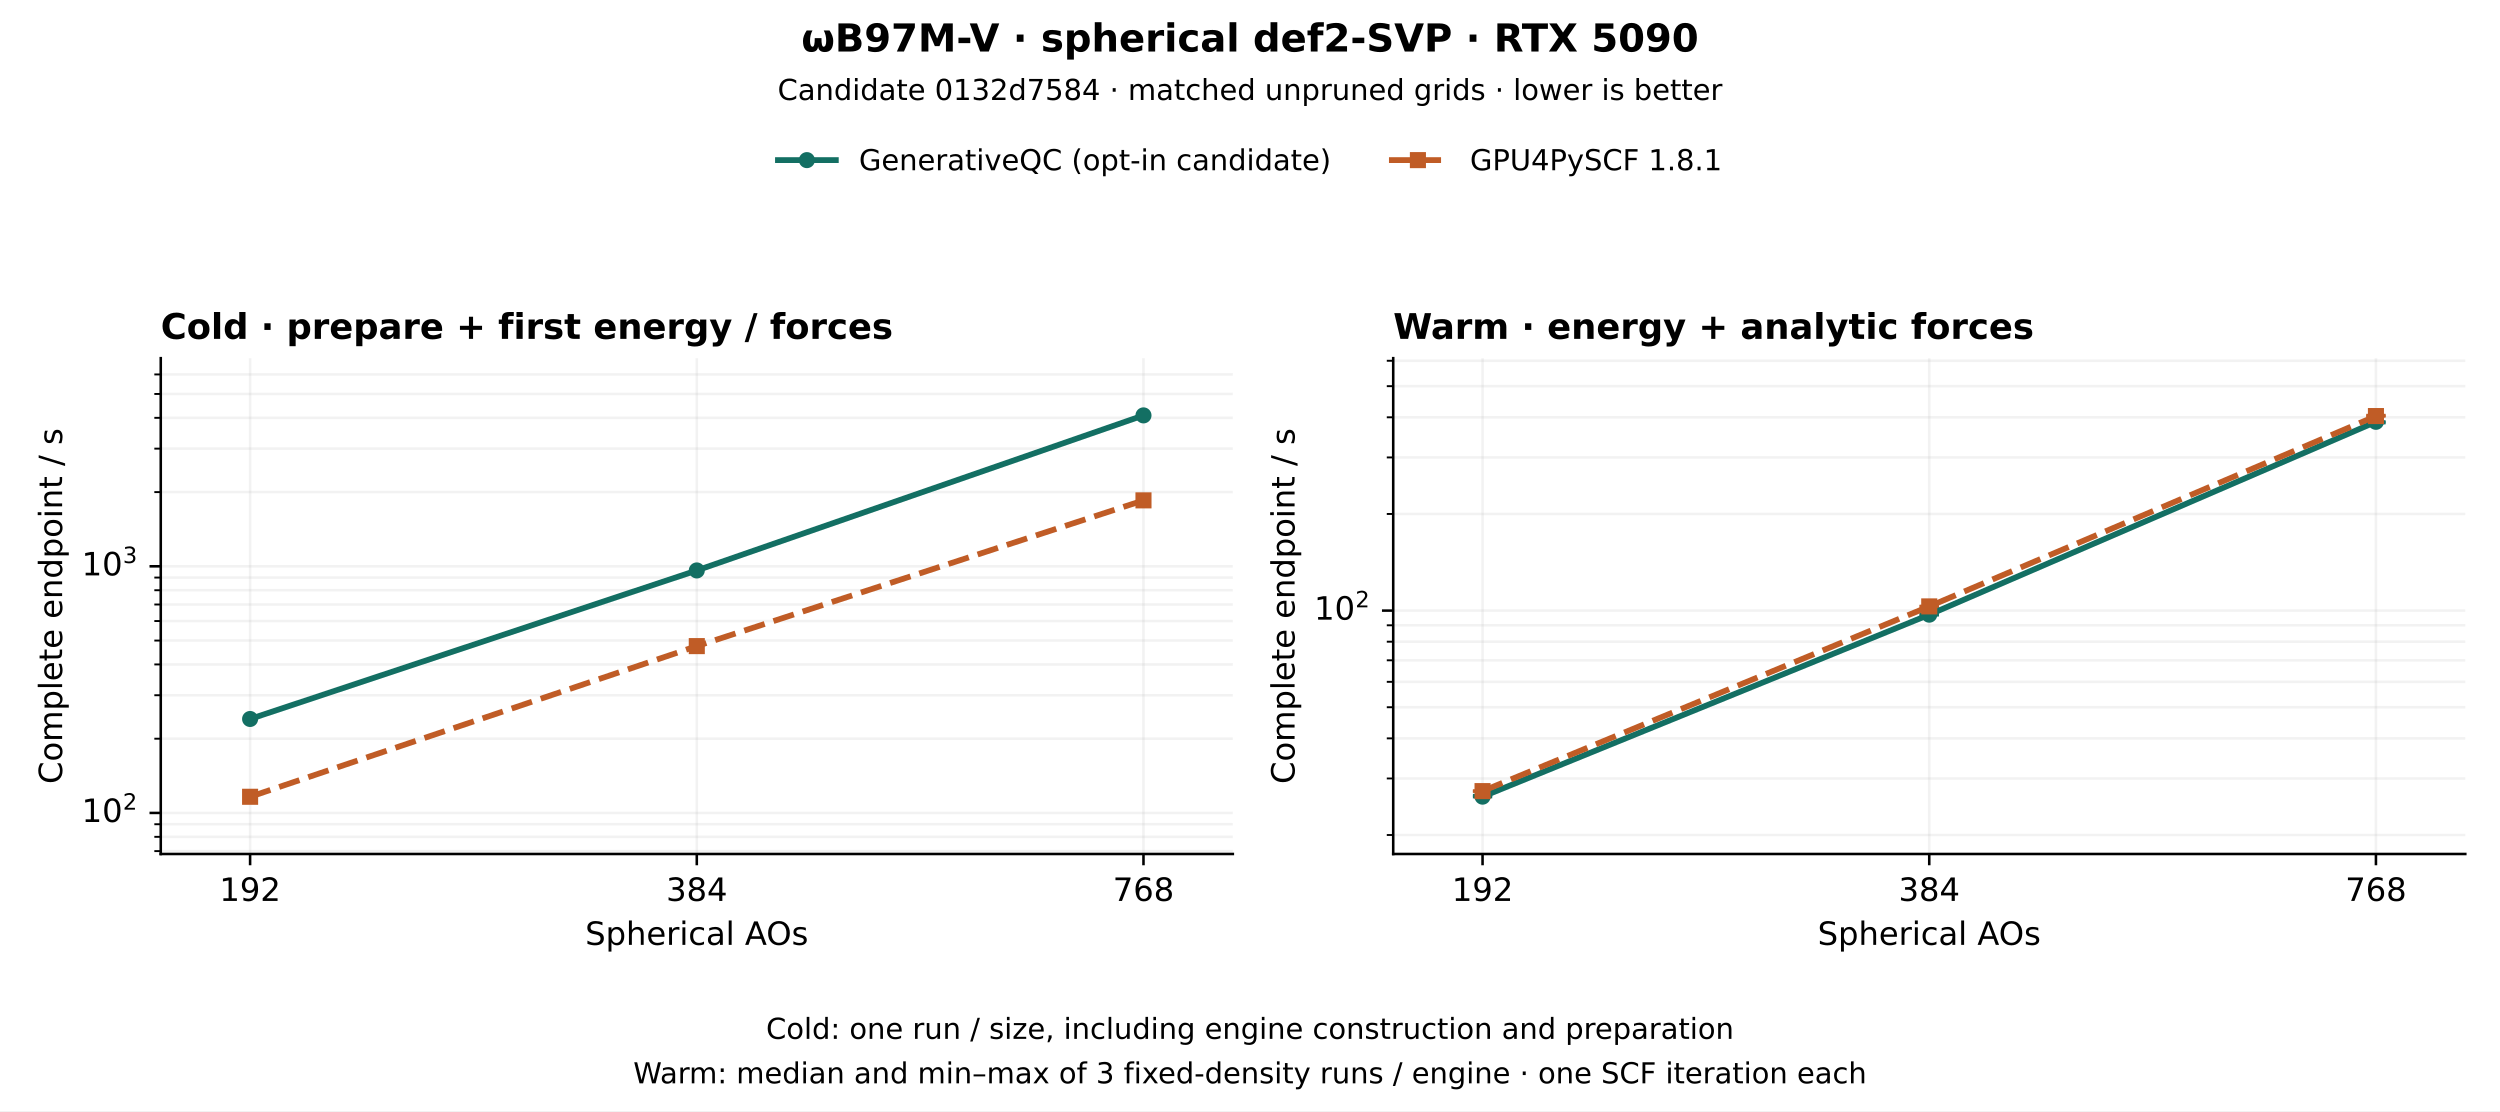
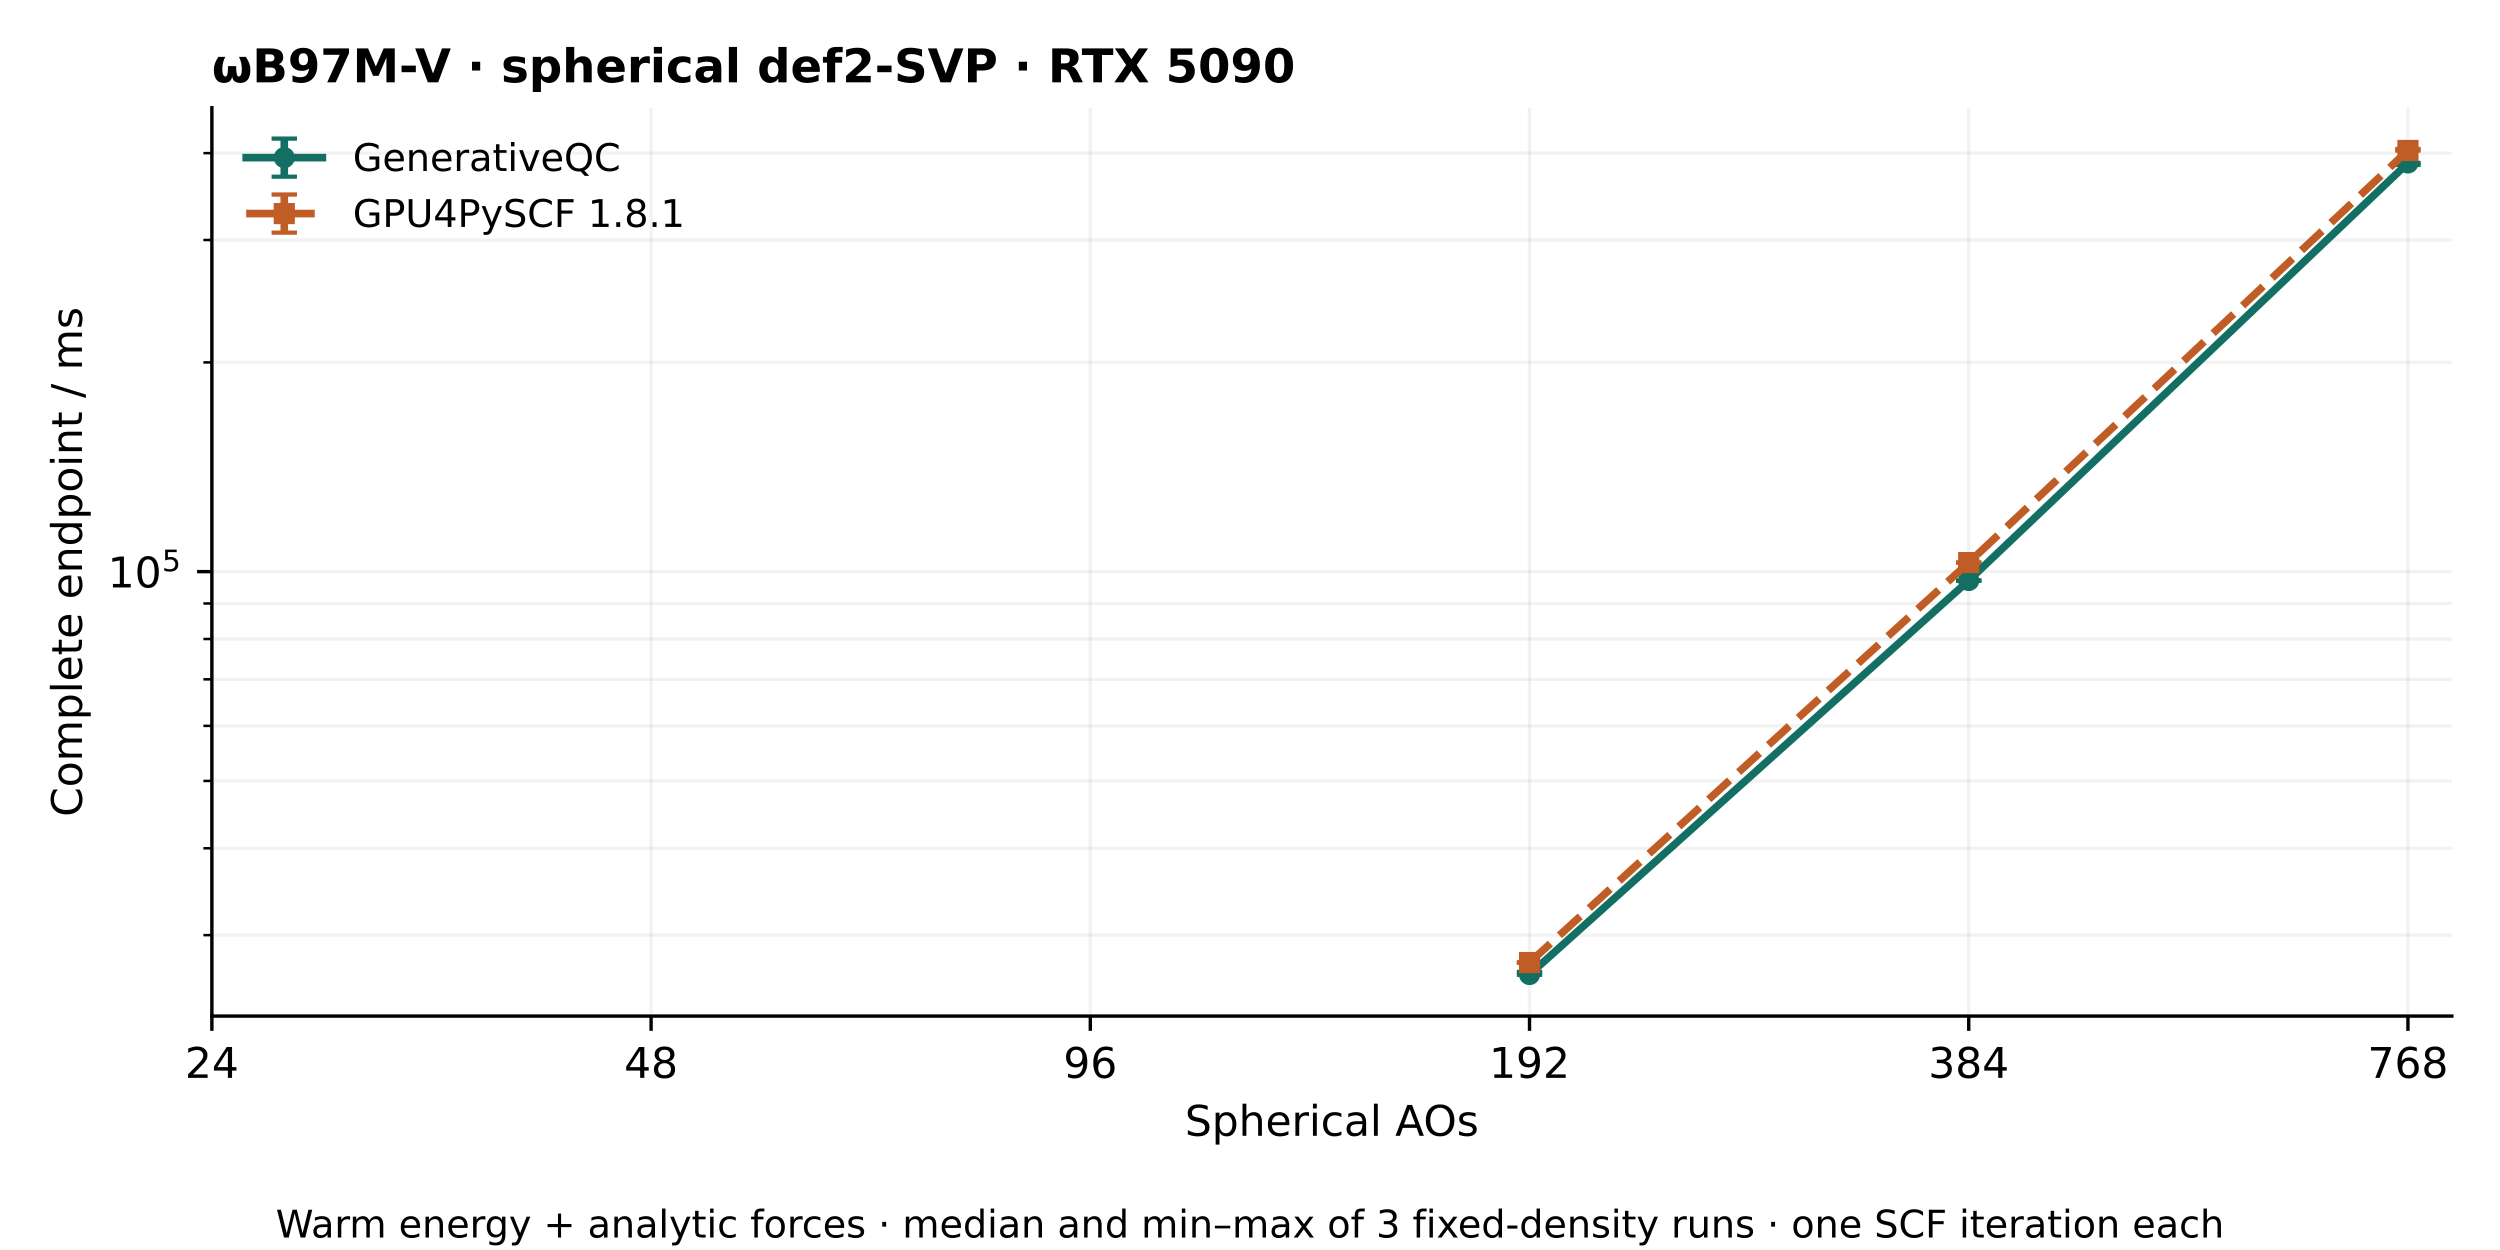
- <svg xmlns="http://www.w3.org/2000/svg" xmlns:xlink="http://www.w3.org/1999/xlink" width="777.6pt" height="345.6pt" viewBox="0 0 777.6 345.6" version="1.1">
+ <svg xmlns="http://www.w3.org/2000/svg" xmlns:xlink="http://www.w3.org/1999/xlink" width="590.4pt" height="295.2pt" viewBox="0 0 590.4 295.2" version="1.1">
  <defs>
    <style type="text/css">*{stroke-linejoin: round; stroke-linecap: butt}</style>
  </defs>
  <g id="figure_1">
    <g id="patch_1">
-       <path d="M 0 345.6 L 777.6 345.6 L 777.6 0 L 0 0 z " style="fill: #ffffff" />
+       <path d="M 0 295.2 L 590.4 295.2 L 590.4 0 L 0 0 z " style="fill: #ffffff" />
    </g>
    <g id="axes_1">
      <g id="patch_2">
-         <path d="M 50.003 265.624 L 383.456 265.624 L 383.456 111.408 L 50.003 111.408 z " style="fill: #ffffff" />
+         <path d="M 50.036 239.956 L 579.032 239.956 L 579.032 25.44 L 50.036 25.44 z " style="fill: #ffffff" />
      </g>
      <g id="matplotlib.axis_1">
        <g id="xtick_1">
          <g id="line2d_1">
-             <path d="M 77.79 265.624 L 77.79 111.408 " clip-path="url(#p23a0dc8d92)" style="fill: none; stroke: #b0b0b0; stroke-opacity: 0.17; stroke-width: 0.8; stroke-linecap: square" />
+             <path d="M 50.036 239.956 L 50.036 25.44 " clip-path="url(#pf7a3ba60d0)" style="fill: none; stroke: #b0b0b0; stroke-opacity: 0.17; stroke-width: 0.8; stroke-linecap: square" />
          </g>
          <g id="line2d_2">
            <defs>
              <path id="m7c3d09c1b0" d="M 0 0 L 0 3.5 " style="stroke: #000000; stroke-width: 0.8" />
            </defs>
            <g>
-               <use xlink:href="#m7c3d09c1b0" x="77.79" y="265.624" style="stroke: #000000; stroke-width: 0.8" />
+               <use xlink:href="#m7c3d09c1b0" x="50.036" y="239.956" style="stroke: #000000; stroke-width: 0.8" />
            </g>
          </g>
          <g id="text_1">
-             <text style="font-size: 10px; font-family: 'DejaVu Sans'; text-anchor: middle" x="77.79" y="280.222" transform="rotate(-0 77.79048 280.2224)">192</text>
+             <text style="font-size: 10px; font-family: 'DejaVu Sans'; text-anchor: middle" x="50.036" y="254.554" transform="rotate(-0 50.03643 254.5544)">24</text>
          </g>
        </g>
        <g id="xtick_2">
          <g id="line2d_3">
-             <path d="M 216.729 265.624 L 216.729 111.408 " clip-path="url(#p23a0dc8d92)" style="fill: none; stroke: #b0b0b0; stroke-opacity: 0.17; stroke-width: 0.8; stroke-linecap: square" />
+             <path d="M 153.761 239.956 L 153.761 25.44 " clip-path="url(#pf7a3ba60d0)" style="fill: none; stroke: #b0b0b0; stroke-opacity: 0.17; stroke-width: 0.8; stroke-linecap: square" />
          </g>
          <g id="line2d_4">
            <g>
-               <use xlink:href="#m7c3d09c1b0" x="216.729" y="265.624" style="stroke: #000000; stroke-width: 0.8" />
+               <use xlink:href="#m7c3d09c1b0" x="153.761" y="239.956" style="stroke: #000000; stroke-width: 0.8" />
            </g>
          </g>
          <g id="text_2">
-             <text style="font-size: 10px; font-family: 'DejaVu Sans'; text-anchor: middle" x="216.729" y="280.222" transform="rotate(-0 216.7295 280.2224)">384</text>
+             <text style="font-size: 10px; font-family: 'DejaVu Sans'; text-anchor: middle" x="153.761" y="254.554" transform="rotate(-0 153.761 254.5544)">48</text>
          </g>
        </g>
        <g id="xtick_3">
          <g id="line2d_5">
-             <path d="M 355.668 265.624 L 355.668 111.408 " clip-path="url(#p23a0dc8d92)" style="fill: none; stroke: #b0b0b0; stroke-opacity: 0.17; stroke-width: 0.8; stroke-linecap: square" />
+             <path d="M 257.486 239.956 L 257.486 25.44 " clip-path="url(#pf7a3ba60d0)" style="fill: none; stroke: #b0b0b0; stroke-opacity: 0.17; stroke-width: 0.8; stroke-linecap: square" />
          </g>
          <g id="line2d_6">
            <g>
-               <use xlink:href="#m7c3d09c1b0" x="355.668" y="265.624" style="stroke: #000000; stroke-width: 0.8" />
+               <use xlink:href="#m7c3d09c1b0" x="257.486" y="239.956" style="stroke: #000000; stroke-width: 0.8" />
            </g>
          </g>
          <g id="text_3">
-             <text style="font-size: 10px; font-family: 'DejaVu Sans'; text-anchor: middle" x="355.668" y="280.222" transform="rotate(-0 355.6685 280.2224)">768</text>
-           </g>
-         </g>
-         <g id="text_4">
-           <text style="font-size: 10px; font-family: 'DejaVu Sans'; text-anchor: middle" x="216.729" y="293.901" transform="rotate(-0 216.7295 293.9006)">Spherical AOs</text>
+             <text style="font-size: 10px; font-family: 'DejaVu Sans'; text-anchor: middle" x="257.486" y="254.554" transform="rotate(-0 257.4856 254.5544)">96</text>
+           </g>
+         </g>
+         <g id="xtick_4">
+           <g id="line2d_7">
+             <path d="M 361.21 239.956 L 361.21 25.44 " clip-path="url(#pf7a3ba60d0)" style="fill: none; stroke: #b0b0b0; stroke-opacity: 0.17; stroke-width: 0.8; stroke-linecap: square" />
+           </g>
+           <g id="line2d_8">
+             <g>
+               <use xlink:href="#m7c3d09c1b0" x="361.21" y="239.956" style="stroke: #000000; stroke-width: 0.8" />
+             </g>
+           </g>
+           <g id="text_4">
+             <text style="font-size: 10px; font-family: 'DejaVu Sans'; text-anchor: middle" x="361.21" y="254.554" transform="rotate(-0 361.2102 254.5544)">192</text>
+           </g>
+         </g>
+         <g id="xtick_5">
+           <g id="line2d_9">
+             <path d="M 464.935 239.956 L 464.935 25.44 " clip-path="url(#pf7a3ba60d0)" style="fill: none; stroke: #b0b0b0; stroke-opacity: 0.17; stroke-width: 0.8; stroke-linecap: square" />
+           </g>
+           <g id="line2d_10">
+             <g>
+               <use xlink:href="#m7c3d09c1b0" x="464.935" y="239.956" style="stroke: #000000; stroke-width: 0.8" />
+             </g>
+           </g>
+           <g id="text_5">
+             <text style="font-size: 10px; font-family: 'DejaVu Sans'; text-anchor: middle" x="464.935" y="254.554" transform="rotate(-0 464.9347 254.5544)">384</text>
+           </g>
+         </g>
+         <g id="xtick_6">
+           <g id="line2d_11">
+             <path d="M 568.659 239.956 L 568.659 25.44 " clip-path="url(#pf7a3ba60d0)" style="fill: none; stroke: #b0b0b0; stroke-opacity: 0.17; stroke-width: 0.8; stroke-linecap: square" />
+           </g>
+           <g id="line2d_12">
+             <g>
+               <use xlink:href="#m7c3d09c1b0" x="568.659" y="239.956" style="stroke: #000000; stroke-width: 0.8" />
+             </g>
+           </g>
+           <g id="text_6">
+             <text style="font-size: 10px; font-family: 'DejaVu Sans'; text-anchor: middle" x="568.659" y="254.554" transform="rotate(-0 568.6593 254.5544)">768</text>
+           </g>
+         </g>
+         <g id="text_7">
+           <text style="font-size: 10px; font-family: 'DejaVu Sans'; text-anchor: middle" x="314.534" y="268.233" transform="rotate(-0 314.5341 268.2326)">Spherical AOs</text>
        </g>
      </g>
      <g id="matplotlib.axis_2">
        <g id="ytick_1">
-           <g id="line2d_7">
-             <path d="M 50.003 252.851 L 383.456 252.851 " clip-path="url(#p23a0dc8d92)" style="fill: none; stroke: #b0b0b0; stroke-opacity: 0.17; stroke-width: 0.8; stroke-linecap: square" />
-           </g>
-           <g id="line2d_8">
+           <g id="line2d_13">
+             <path d="M 50.036 135.001 L 579.032 135.001 " clip-path="url(#pf7a3ba60d0)" style="fill: none; stroke: #b0b0b0; stroke-opacity: 0.17; stroke-width: 0.8; stroke-linecap: square" />
+           </g>
+           <g id="line2d_14">
            <defs>
              <path id="m1f095196de" d="M 0 0 L -3.5 0 " style="stroke: #000000; stroke-width: 0.8" />
            </defs>
            <g>
-               <use xlink:href="#m1f095196de" x="50.003" y="252.851" style="stroke: #000000; stroke-width: 0.8" />
-             </g>
-           </g>
-           <g id="text_5">
-             <g transform="translate(25.40269 256.6505)">
+               <use xlink:href="#m1f095196de" x="50.036" y="135.001" style="stroke: #000000; stroke-width: 0.8" />
+             </g>
+           </g>
+           <g id="text_8">
+             <g transform="translate(25.43643 138.8006)">
              <text>
-                 <tspan x="0" y="-0.977" style="font-size: 10px; font-family: 'DejaVu Sans'">1</tspan>
-                 <tspan x="6.362" y="-0.977" style="font-size: 10px; font-family: 'DejaVu Sans'">0</tspan>
-                 <tspan x="12.82" y="-4.805" style="font-size: 7px; font-family: 'DejaVu Sans'">2</tspan>
+                 <tspan x="0" y="-0.064" style="font-size: 10px; font-family: 'DejaVu Sans'">1</tspan>
+                 <tspan x="6.362" y="-0.064" style="font-size: 10px; font-family: 'DejaVu Sans'">0</tspan>
+                 <tspan x="12.82" y="-3.892" style="font-size: 7px; font-family: 'DejaVu Sans'">5</tspan>
              </text>
            </g>
          </g>
        </g>
        <g id="ytick_2">
-           <g id="line2d_9">
-             <path d="M 50.003 176.145 L 383.456 176.145 " clip-path="url(#p23a0dc8d92)" style="fill: none; stroke: #b0b0b0; stroke-opacity: 0.17; stroke-width: 0.8; stroke-linecap: square" />
-           </g>
-           <g id="line2d_10">
-             <g>
-               <use xlink:href="#m1f095196de" x="50.003" y="176.145" style="stroke: #000000; stroke-width: 0.8" />
-             </g>
-           </g>
-           <g id="text_6">
-             <g transform="translate(25.40269 179.9446)">
-               <text>
-                 <tspan x="0" y="-0.977" style="font-size: 10px; font-family: 'DejaVu Sans'">1</tspan>
-                 <tspan x="6.362" y="-0.977" style="font-size: 10px; font-family: 'DejaVu Sans'">0</tspan>
-                 <tspan x="12.82" y="-4.805" style="font-size: 7px; font-family: 'DejaVu Sans'">3</tspan>
-               </text>
-             </g>
-           </g>
-         </g>
-         <g id="ytick_3">
-           <g id="line2d_11">
-             <path d="M 50.003 264.733 L 383.456 264.733 " clip-path="url(#p23a0dc8d92)" style="fill: none; stroke: #b0b0b0; stroke-opacity: 0.17; stroke-width: 0.8; stroke-linecap: square" />
-           </g>
-           <g id="line2d_12">
+           <g id="line2d_15">
+             <path d="M 50.036 220.841 L 579.032 220.841 " clip-path="url(#pf7a3ba60d0)" style="fill: none; stroke: #b0b0b0; stroke-opacity: 0.17; stroke-width: 0.8; stroke-linecap: square" />
+           </g>
+           <g id="line2d_16">
            <defs>
              <path id="m407482365d" d="M 0 0 L -2 0 " style="stroke: #000000; stroke-width: 0.6" />
            </defs>
            <g>
-               <use xlink:href="#m407482365d" x="50.003" y="264.733" style="stroke: #000000; stroke-width: 0.6" />
+               <use xlink:href="#m407482365d" x="50.036" y="220.841" style="stroke: #000000; stroke-width: 0.6" />
+             </g>
+           </g>
+         </g>
+         <g id="ytick_3">
+           <g id="line2d_17">
+             <path d="M 50.036 200.33 L 579.032 200.33 " clip-path="url(#pf7a3ba60d0)" style="fill: none; stroke: #b0b0b0; stroke-opacity: 0.17; stroke-width: 0.8; stroke-linecap: square" />
+           </g>
+           <g id="line2d_18">
+             <g>
+               <use xlink:href="#m407482365d" x="50.036" y="200.33" style="stroke: #000000; stroke-width: 0.6" />
            </g>
          </g>
        </g>
        <g id="ytick_4">
-           <g id="line2d_13">
-             <path d="M 50.003 260.285 L 383.456 260.285 " clip-path="url(#p23a0dc8d92)" style="fill: none; stroke: #b0b0b0; stroke-opacity: 0.17; stroke-width: 0.8; stroke-linecap: square" />
-           </g>
-           <g id="line2d_14">
-             <g>
-               <use xlink:href="#m407482365d" x="50.003" y="260.285" style="stroke: #000000; stroke-width: 0.6" />
+           <g id="line2d_19">
+             <path d="M 50.036 184.421 L 579.032 184.421 " clip-path="url(#pf7a3ba60d0)" style="fill: none; stroke: #b0b0b0; stroke-opacity: 0.17; stroke-width: 0.8; stroke-linecap: square" />
+           </g>
+           <g id="line2d_20">
+             <g>
+               <use xlink:href="#m407482365d" x="50.036" y="184.421" style="stroke: #000000; stroke-width: 0.6" />
            </g>
          </g>
        </g>
        <g id="ytick_5">
-           <g id="line2d_15">
-             <path d="M 50.003 256.361 L 383.456 256.361 " clip-path="url(#p23a0dc8d92)" style="fill: none; stroke: #b0b0b0; stroke-opacity: 0.17; stroke-width: 0.8; stroke-linecap: square" />
-           </g>
-           <g id="line2d_16">
-             <g>
-               <use xlink:href="#m407482365d" x="50.003" y="256.361" style="stroke: #000000; stroke-width: 0.6" />
+           <g id="line2d_21">
+             <path d="M 50.036 171.422 L 579.032 171.422 " clip-path="url(#pf7a3ba60d0)" style="fill: none; stroke: #b0b0b0; stroke-opacity: 0.17; stroke-width: 0.8; stroke-linecap: square" />
+           </g>
+           <g id="line2d_22">
+             <g>
+               <use xlink:href="#m407482365d" x="50.036" y="171.422" style="stroke: #000000; stroke-width: 0.6" />
            </g>
          </g>
        </g>
        <g id="ytick_6">
-           <g id="line2d_17">
-             <path d="M 50.003 229.761 L 383.456 229.761 " clip-path="url(#p23a0dc8d92)" style="fill: none; stroke: #b0b0b0; stroke-opacity: 0.17; stroke-width: 0.8; stroke-linecap: square" />
-           </g>
-           <g id="line2d_18">
-             <g>
-               <use xlink:href="#m407482365d" x="50.003" y="229.761" style="stroke: #000000; stroke-width: 0.6" />
+           <g id="line2d_23">
+             <path d="M 50.036 160.431 L 579.032 160.431 " clip-path="url(#pf7a3ba60d0)" style="fill: none; stroke: #b0b0b0; stroke-opacity: 0.17; stroke-width: 0.8; stroke-linecap: square" />
+           </g>
+           <g id="line2d_24">
+             <g>
+               <use xlink:href="#m407482365d" x="50.036" y="160.431" style="stroke: #000000; stroke-width: 0.6" />
            </g>
          </g>
        </g>
        <g id="ytick_7">
-           <g id="line2d_19">
-             <path d="M 50.003 216.253 L 383.456 216.253 " clip-path="url(#p23a0dc8d92)" style="fill: none; stroke: #b0b0b0; stroke-opacity: 0.17; stroke-width: 0.8; stroke-linecap: square" />
-           </g>
-           <g id="line2d_20">
-             <g>
-               <use xlink:href="#m407482365d" x="50.003" y="216.253" style="stroke: #000000; stroke-width: 0.6" />
+           <g id="line2d_25">
+             <path d="M 50.036 150.911 L 579.032 150.911 " clip-path="url(#pf7a3ba60d0)" style="fill: none; stroke: #b0b0b0; stroke-opacity: 0.17; stroke-width: 0.8; stroke-linecap: square" />
+           </g>
+           <g id="line2d_26">
+             <g>
+               <use xlink:href="#m407482365d" x="50.036" y="150.911" style="stroke: #000000; stroke-width: 0.6" />
            </g>
          </g>
        </g>
        <g id="ytick_8">
-           <g id="line2d_21">
-             <path d="M 50.003 206.67 L 383.456 206.67 " clip-path="url(#p23a0dc8d92)" style="fill: none; stroke: #b0b0b0; stroke-opacity: 0.17; stroke-width: 0.8; stroke-linecap: square" />
-           </g>
-           <g id="line2d_22">
-             <g>
-               <use xlink:href="#m407482365d" x="50.003" y="206.67" style="stroke: #000000; stroke-width: 0.6" />
+           <g id="line2d_27">
+             <path d="M 50.036 142.513 L 579.032 142.513 " clip-path="url(#pf7a3ba60d0)" style="fill: none; stroke: #b0b0b0; stroke-opacity: 0.17; stroke-width: 0.8; stroke-linecap: square" />
+           </g>
+           <g id="line2d_28">
+             <g>
+               <use xlink:href="#m407482365d" x="50.036" y="142.513" style="stroke: #000000; stroke-width: 0.6" />
            </g>
          </g>
        </g>
        <g id="ytick_9">
-           <g id="line2d_23">
-             <path d="M 50.003 199.236 L 383.456 199.236 " clip-path="url(#p23a0dc8d92)" style="fill: none; stroke: #b0b0b0; stroke-opacity: 0.17; stroke-width: 0.8; stroke-linecap: square" />
-           </g>
-           <g id="line2d_24">
-             <g>
-               <use xlink:href="#m407482365d" x="50.003" y="199.236" style="stroke: #000000; stroke-width: 0.6" />
+           <g id="line2d_29">
+             <path d="M 50.036 85.582 L 579.032 85.582 " clip-path="url(#pf7a3ba60d0)" style="fill: none; stroke: #b0b0b0; stroke-opacity: 0.17; stroke-width: 0.8; stroke-linecap: square" />
+           </g>
+           <g id="line2d_30">
+             <g>
+               <use xlink:href="#m407482365d" x="50.036" y="85.582" style="stroke: #000000; stroke-width: 0.6" />
            </g>
          </g>
        </g>
        <g id="ytick_10">
-           <g id="line2d_25">
-             <path d="M 50.003 193.163 L 383.456 193.163 " clip-path="url(#p23a0dc8d92)" style="fill: none; stroke: #b0b0b0; stroke-opacity: 0.17; stroke-width: 0.8; stroke-linecap: square" />
-           </g>
-           <g id="line2d_26">
-             <g>
-               <use xlink:href="#m407482365d" x="50.003" y="193.163" style="stroke: #000000; stroke-width: 0.6" />
+           <g id="line2d_31">
+             <path d="M 50.036 56.674 L 579.032 56.674 " clip-path="url(#pf7a3ba60d0)" style="fill: none; stroke: #b0b0b0; stroke-opacity: 0.17; stroke-width: 0.8; stroke-linecap: square" />
+           </g>
+           <g id="line2d_32">
+             <g>
+               <use xlink:href="#m407482365d" x="50.036" y="56.674" style="stroke: #000000; stroke-width: 0.6" />
            </g>
          </g>
        </g>
        <g id="ytick_11">
-           <g id="line2d_27">
-             <path d="M 50.003 188.027 L 383.456 188.027 " clip-path="url(#p23a0dc8d92)" style="fill: none; stroke: #b0b0b0; stroke-opacity: 0.17; stroke-width: 0.8; stroke-linecap: square" />
-           </g>
-           <g id="line2d_28">
-             <g>
-               <use xlink:href="#m407482365d" x="50.003" y="188.027" style="stroke: #000000; stroke-width: 0.6" />
-             </g>
-           </g>
-         </g>
-         <g id="ytick_12">
-           <g id="line2d_29">
-             <path d="M 50.003 183.579 L 383.456 183.579 " clip-path="url(#p23a0dc8d92)" style="fill: none; stroke: #b0b0b0; stroke-opacity: 0.17; stroke-width: 0.8; stroke-linecap: square" />
-           </g>
-           <g id="line2d_30">
-             <g>
-               <use xlink:href="#m407482365d" x="50.003" y="183.579" style="stroke: #000000; stroke-width: 0.6" />
-             </g>
-           </g>
-         </g>
-         <g id="ytick_13">
-           <g id="line2d_31">
-             <path d="M 50.003 179.655 L 383.456 179.655 " clip-path="url(#p23a0dc8d92)" style="fill: none; stroke: #b0b0b0; stroke-opacity: 0.17; stroke-width: 0.8; stroke-linecap: square" />
-           </g>
-           <g id="line2d_32">
-             <g>
-               <use xlink:href="#m407482365d" x="50.003" y="179.655" style="stroke: #000000; stroke-width: 0.6" />
-             </g>
-           </g>
-         </g>
-         <g id="ytick_14">
          <g id="line2d_33">
-             <path d="M 50.003 153.055 L 383.456 153.055 " clip-path="url(#p23a0dc8d92)" style="fill: none; stroke: #b0b0b0; stroke-opacity: 0.17; stroke-width: 0.8; stroke-linecap: square" />
+             <path d="M 50.036 36.163 L 579.032 36.163 " clip-path="url(#pf7a3ba60d0)" style="fill: none; stroke: #b0b0b0; stroke-opacity: 0.17; stroke-width: 0.8; stroke-linecap: square" />
          </g>
          <g id="line2d_34">
            <g>
-               <use xlink:href="#m407482365d" x="50.003" y="153.055" style="stroke: #000000; stroke-width: 0.6" />
-             </g>
-           </g>
-         </g>
-         <g id="ytick_15">
-           <g id="line2d_35">
-             <path d="M 50.003 139.547 L 383.456 139.547 " clip-path="url(#p23a0dc8d92)" style="fill: none; stroke: #b0b0b0; stroke-opacity: 0.17; stroke-width: 0.8; stroke-linecap: square" />
-           </g>
-           <g id="line2d_36">
-             <g>
-               <use xlink:href="#m407482365d" x="50.003" y="139.547" style="stroke: #000000; stroke-width: 0.6" />
-             </g>
-           </g>
-         </g>
-         <g id="ytick_16">
-           <g id="line2d_37">
-             <path d="M 50.003 129.964 L 383.456 129.964 " clip-path="url(#p23a0dc8d92)" style="fill: none; stroke: #b0b0b0; stroke-opacity: 0.17; stroke-width: 0.8; stroke-linecap: square" />
-           </g>
-           <g id="line2d_38">
-             <g>
-               <use xlink:href="#m407482365d" x="50.003" y="129.964" style="stroke: #000000; stroke-width: 0.6" />
-             </g>
-           </g>
-         </g>
-         <g id="ytick_17">
-           <g id="line2d_39">
-             <path d="M 50.003 122.53 L 383.456 122.53 " clip-path="url(#p23a0dc8d92)" style="fill: none; stroke: #b0b0b0; stroke-opacity: 0.17; stroke-width: 0.8; stroke-linecap: square" />
-           </g>
-           <g id="line2d_40">
-             <g>
-               <use xlink:href="#m407482365d" x="50.003" y="122.53" style="stroke: #000000; stroke-width: 0.6" />
-             </g>
-           </g>
-         </g>
-         <g id="ytick_18">
-           <g id="line2d_41">
-             <path d="M 50.003 116.457 L 383.456 116.457 " clip-path="url(#p23a0dc8d92)" style="fill: none; stroke: #b0b0b0; stroke-opacity: 0.17; stroke-width: 0.8; stroke-linecap: square" />
-           </g>
-           <g id="line2d_42">
-             <g>
-               <use xlink:href="#m407482365d" x="50.003" y="116.457" style="stroke: #000000; stroke-width: 0.6" />
-             </g>
-           </g>
-         </g>
-         <g id="text_7">
-           <text style="font-size: 10px; font-family: 'DejaVu Sans'; text-anchor: middle" x="19.323" y="188.516" transform="rotate(-90 19.323 188.516)">Complete endpoint / s</text>
-         </g>
-       </g>
-       <g id="line2d_43">
-         <path d="M 77.79 223.632 L 216.729 177.429 L 355.668 129.202 " clip-path="url(#p23a0dc8d92)" style="fill: none; stroke: #136f63; stroke-width: 1.8; stroke-linecap: square" />
+               <use xlink:href="#m407482365d" x="50.036" y="36.163" style="stroke: #000000; stroke-width: 0.6" />
+             </g>
+           </g>
+         </g>
+         <g id="text_9">
+           <text style="font-size: 10px; font-family: 'DejaVu Sans'; text-anchor: middle" x="19.357" y="132.698" transform="rotate(-90 19.35675 132.698)">Complete endpoint / ms</text>
+         </g>
+       </g>
+       <g id="LineCollection_1">
+         <path d="M 361.21 230.205 L 361.21 229.536 " clip-path="url(#pf7a3ba60d0)" style="fill: none; stroke: #136f63; stroke-width: 1.8" />
+         <path d="M 464.935 137.163 L 464.935 137.078 " clip-path="url(#pf7a3ba60d0)" style="fill: none; stroke: #136f63; stroke-width: 1.8" />
+         <path d="M 568.659 38.959 L 568.659 38.472 " clip-path="url(#pf7a3ba60d0)" style="fill: none; stroke: #136f63; stroke-width: 1.8" />
+       </g>
+       <g id="line2d_35">
+         <defs>
+           <path id="m3eb31e1ea0" d="M 3 0 L -3 -0 " style="stroke: #136f63" />
+         </defs>
+         <g clip-path="url(#pf7a3ba60d0)">
+           <use xlink:href="#m3eb31e1ea0" x="361.21" y="230.205" style="fill: #136f63; stroke: #136f63" />
+           <use xlink:href="#m3eb31e1ea0" x="464.935" y="137.163" style="fill: #136f63; stroke: #136f63" />
+           <use xlink:href="#m3eb31e1ea0" x="568.659" y="38.959" style="fill: #136f63; stroke: #136f63" />
+         </g>
+       </g>
+       <g id="line2d_36">
+         <g clip-path="url(#pf7a3ba60d0)">
+           <use xlink:href="#m3eb31e1ea0" x="361.21" y="229.536" style="fill: #136f63; stroke: #136f63" />
+           <use xlink:href="#m3eb31e1ea0" x="464.935" y="137.078" style="fill: #136f63; stroke: #136f63" />
+           <use xlink:href="#m3eb31e1ea0" x="568.659" y="38.472" style="fill: #136f63; stroke: #136f63" />
+         </g>
+       </g>
+       <g id="LineCollection_2">
+         <path d="M 361.21 227.361 L 361.21 227.263 " clip-path="url(#pf7a3ba60d0)" style="fill: none; stroke: #c05c26; stroke-width: 1.8" />
+         <path d="M 464.935 132.869 L 464.935 132.856 " clip-path="url(#pf7a3ba60d0)" style="fill: none; stroke: #c05c26; stroke-width: 1.8" />
+         <path d="M 568.659 35.573 L 568.659 35.191 " clip-path="url(#pf7a3ba60d0)" style="fill: none; stroke: #c05c26; stroke-width: 1.8" />
+       </g>
+       <g id="line2d_37">
+         <defs>
+           <path id="m5b2002cb96" d="M 3 0 L -3 -0 " style="stroke: #c05c26" />
+         </defs>
+         <g clip-path="url(#pf7a3ba60d0)">
+           <use xlink:href="#m5b2002cb96" x="361.21" y="227.361" style="fill: #c05c26; stroke: #c05c26" />
+           <use xlink:href="#m5b2002cb96" x="464.935" y="132.869" style="fill: #c05c26; stroke: #c05c26" />
+           <use xlink:href="#m5b2002cb96" x="568.659" y="35.573" style="fill: #c05c26; stroke: #c05c26" />
+         </g>
+       </g>
+       <g id="line2d_38">
+         <g clip-path="url(#pf7a3ba60d0)">
+           <use xlink:href="#m5b2002cb96" x="361.21" y="227.263" style="fill: #c05c26; stroke: #c05c26" />
+           <use xlink:href="#m5b2002cb96" x="464.935" y="132.856" style="fill: #c05c26; stroke: #c05c26" />
+           <use xlink:href="#m5b2002cb96" x="568.659" y="35.191" style="fill: #c05c26; stroke: #c05c26" />
+         </g>
+       </g>
+       <g id="line2d_39">
+         <path d="M 361.21 230.142 L 464.935 137.09 L 568.659 38.485 " clip-path="url(#pf7a3ba60d0)" style="fill: none; stroke: #136f63; stroke-width: 1.8; stroke-linecap: square" />
        <defs>
          <path id="m2540846033" d="M 0 2 C 0.53 2 1.039 1.789 1.414 1.414 C 1.789 1.039 2 0.53 2 0 C 2 -0.53 1.789 -1.039 1.414 -1.414 C 1.039 -1.789 0.53 -2 0 -2 C -0.53 -2 -1.039 -1.789 -1.414 -1.414 C -1.789 -1.039 -2 -0.53 -2 0 C -2 0.53 -1.789 1.039 -1.414 1.414 C -1.039 1.789 -0.53 2 0 2 z " style="stroke: #136f63" />
        </defs>
-         <g clip-path="url(#p23a0dc8d92)">
-           <use xlink:href="#m2540846033" x="77.79" y="223.632" style="fill: #136f63; stroke: #136f63" />
-           <use xlink:href="#m2540846033" x="216.729" y="177.429" style="fill: #136f63; stroke: #136f63" />
-           <use xlink:href="#m2540846033" x="355.668" y="129.202" style="fill: #136f63; stroke: #136f63" />
-         </g>
-       </g>
-       <g id="line2d_44">
-         <path d="M 77.79 247.83 L 216.729 200.966 L 355.668 155.633 " clip-path="url(#p23a0dc8d92)" style="fill: none; stroke-dasharray: 6.66,2.88; stroke-dashoffset: 0; stroke: #c05c26; stroke-width: 1.8" />
+         <g clip-path="url(#pf7a3ba60d0)">
+           <use xlink:href="#m2540846033" x="361.21" y="230.142" style="fill: #136f63; stroke: #136f63" />
+           <use xlink:href="#m2540846033" x="464.935" y="137.09" style="fill: #136f63; stroke: #136f63" />
+           <use xlink:href="#m2540846033" x="568.659" y="38.485" style="fill: #136f63; stroke: #136f63" />
+         </g>
+       </g>
+       <g id="line2d_40">
+         <path d="M 361.21 227.31 L 464.935 132.865 L 568.659 35.534 " clip-path="url(#pf7a3ba60d0)" style="fill: none; stroke-dasharray: 6.66,2.88; stroke-dashoffset: 0; stroke: #c05c26; stroke-width: 1.8" />
        <defs>
          <path id="mb380fd0dd2" d="M -2 2 L 2 2 L 2 -2 L -2 -2 z " style="stroke: #c05c26; stroke-linejoin: miter" />
        </defs>
-         <g clip-path="url(#p23a0dc8d92)">
-           <use xlink:href="#mb380fd0dd2" x="77.79" y="247.83" style="fill: #c05c26; stroke: #c05c26; stroke-linejoin: miter" />
-           <use xlink:href="#mb380fd0dd2" x="216.729" y="200.966" style="fill: #c05c26; stroke: #c05c26; stroke-linejoin: miter" />
-           <use xlink:href="#mb380fd0dd2" x="355.668" y="155.633" style="fill: #c05c26; stroke: #c05c26; stroke-linejoin: miter" />
+         <g clip-path="url(#pf7a3ba60d0)">
+           <use xlink:href="#mb380fd0dd2" x="361.21" y="227.31" style="fill: #c05c26; stroke: #c05c26; stroke-linejoin: miter" />
+           <use xlink:href="#mb380fd0dd2" x="464.935" y="132.865" style="fill: #c05c26; stroke: #c05c26; stroke-linejoin: miter" />
+           <use xlink:href="#mb380fd0dd2" x="568.659" y="35.534" style="fill: #c05c26; stroke: #c05c26; stroke-linejoin: miter" />
        </g>
      </g>
      <g id="patch_3">
-         <path d="M 50.003 265.624 L 50.003 111.408 " style="fill: none; stroke: #000000; stroke-width: 0.8; stroke-linejoin: miter; stroke-linecap: square" />
+         <path d="M 50.036 239.956 L 50.036 25.44 " style="fill: none; stroke: #000000; stroke-width: 0.8; stroke-linejoin: miter; stroke-linecap: square" />
      </g>
      <g id="patch_4">
-         <path d="M 50.003 265.624 L 383.456 265.624 " style="fill: none; stroke: #000000; stroke-width: 0.8; stroke-linejoin: miter; stroke-linecap: square" />
-       </g>
-       <g id="text_8">
-         <text style="font-weight: 700; font-size: 11px; font-family: 'DejaVu Sans'; text-anchor: start" x="50.003" y="105.408" transform="rotate(-0 50.00268 105.408)">Cold · prepare + first energy / forces</text>
+         <path d="M 50.036 239.956 L 579.032 239.956 " style="fill: none; stroke: #000000; stroke-width: 0.8; stroke-linejoin: miter; stroke-linecap: square" />
+       </g>
+       <g id="text_10">
+         <text style="font-weight: 700; font-size: 11px; font-family: 'DejaVu Sans'; text-anchor: start" x="50.036" y="19.44" transform="rotate(-0 50.03643 19.44)">ωB97M-V · spherical def2-SVP · RTX 5090</text>
+       </g>
+       <g id="legend_1">
+         <g id="LineCollection_3">
+           <path d="M 67.136 41.729 L 67.136 32.729 " style="fill: none; stroke: #136f63; stroke-width: 1.8" />
+         </g>
+         <g id="line2d_41">
+           <g>
+             <use xlink:href="#m3eb31e1ea0" x="67.136" y="41.729" style="fill: #136f63; stroke: #136f63" />
+           </g>
+         </g>
+         <g id="line2d_42">
+           <g>
+             <use xlink:href="#m3eb31e1ea0" x="67.136" y="32.729" style="fill: #136f63; stroke: #136f63" />
+           </g>
+         </g>
+         <g id="line2d_43">
+           <path d="M 58.136 37.229 L 76.136 37.229 " style="fill: none; stroke: #136f63; stroke-width: 1.8; stroke-linecap: square" />
+         </g>
+         <g id="line2d_44">
+           <g>
+             <use xlink:href="#m2540846033" x="67.136" y="37.229" style="fill: #136f63; stroke: #136f63" />
+           </g>
+         </g>
+         <g id="text_11">
+           <text style="font-size: 9px; font-family: 'DejaVu Sans'; text-anchor: start" x="83.336" y="40.379" transform="rotate(-0 83.33643 40.37859)">GenerativeQC</text>
+         </g>
+         <g id="LineCollection_4">
+           <path d="M 67.136 54.939 L 67.136 45.939 " style="fill: none; stroke: #c05c26; stroke-width: 1.8" />
+         </g>
+         <g id="line2d_45">
+           <g>
+             <use xlink:href="#m5b2002cb96" x="67.136" y="54.939" style="fill: #c05c26; stroke: #c05c26" />
+           </g>
+         </g>
+         <g id="line2d_46">
+           <g>
+             <use xlink:href="#m5b2002cb96" x="67.136" y="45.939" style="fill: #c05c26; stroke: #c05c26" />
+           </g>
+         </g>
+         <g id="line2d_47">
+           <path d="M 58.136 50.439 L 76.136 50.439 " style="fill: none; stroke-dasharray: 6.66,2.88; stroke-dashoffset: 0; stroke: #c05c26; stroke-width: 1.8" />
+         </g>
+         <g id="line2d_48">
+           <g>
+             <use xlink:href="#mb380fd0dd2" x="67.136" y="50.439" style="fill: #c05c26; stroke: #c05c26; stroke-linejoin: miter" />
+           </g>
+         </g>
+         <g id="text_12">
+           <text style="font-size: 9px; font-family: 'DejaVu Sans'; text-anchor: start" x="83.336" y="53.589" transform="rotate(-0 83.33643 53.58891)">GPU4PySCF 1.8.1</text>
+         </g>
      </g>
    </g>
-     <g id="axes_2">
-       <g id="patch_5">
-         <path d="M 433.346 265.624 L 766.8 265.624 L 766.8 111.408 L 433.346 111.408 z " style="fill: #ffffff" />
-       </g>
-       <g id="matplotlib.axis_3">
-         <g id="xtick_4">
-           <g id="line2d_45">
-             <path d="M 461.134 265.624 L 461.134 111.408 " clip-path="url(#pd92e6fd98a)" style="fill: none; stroke: #b0b0b0; stroke-opacity: 0.17; stroke-width: 0.8; stroke-linecap: square" />
-           </g>
-           <g id="line2d_46">
-             <g>
-               <use xlink:href="#m7c3d09c1b0" x="461.134" y="265.624" style="stroke: #000000; stroke-width: 0.8" />
-             </g>
-           </g>
-           <g id="text_9">
-             <text style="font-size: 10px; font-family: 'DejaVu Sans'; text-anchor: middle" x="461.134" y="280.222" transform="rotate(-0 461.1342 280.2224)">192</text>
-           </g>
-         </g>
-         <g id="xtick_5">
-           <g id="line2d_47">
-             <path d="M 600.073 265.624 L 600.073 111.408 " clip-path="url(#pd92e6fd98a)" style="fill: none; stroke: #b0b0b0; stroke-opacity: 0.17; stroke-width: 0.8; stroke-linecap: square" />
-           </g>
-           <g id="line2d_48">
-             <g>
-               <use xlink:href="#m7c3d09c1b0" x="600.073" y="265.624" style="stroke: #000000; stroke-width: 0.8" />
-             </g>
-           </g>
-           <g id="text_10">
-             <text style="font-size: 10px; font-family: 'DejaVu Sans'; text-anchor: middle" x="600.073" y="280.222" transform="rotate(-0 600.0732 280.2224)">384</text>
-           </g>
-         </g>
-         <g id="xtick_6">
-           <g id="line2d_49">
-             <path d="M 739.012 265.624 L 739.012 111.408 " clip-path="url(#pd92e6fd98a)" style="fill: none; stroke: #b0b0b0; stroke-opacity: 0.17; stroke-width: 0.8; stroke-linecap: square" />
-           </g>
-           <g id="line2d_50">
-             <g>
-               <use xlink:href="#m7c3d09c1b0" x="739.012" y="265.624" style="stroke: #000000; stroke-width: 0.8" />
-             </g>
-           </g>
-           <g id="text_11">
-             <text style="font-size: 10px; font-family: 'DejaVu Sans'; text-anchor: middle" x="739.012" y="280.222" transform="rotate(-0 739.0122 280.2224)">768</text>
-           </g>
-         </g>
-         <g id="text_12">
-           <text style="font-size: 10px; font-family: 'DejaVu Sans'; text-anchor: middle" x="600.073" y="293.901" transform="rotate(-0 600.0732 293.9006)">Spherical AOs</text>
-         </g>
-       </g>
-       <g id="matplotlib.axis_4">
-         <g id="ytick_19">
-           <g id="line2d_51">
-             <path d="M 433.346 189.917 L 766.8 189.917 " clip-path="url(#pd92e6fd98a)" style="fill: none; stroke: #b0b0b0; stroke-opacity: 0.17; stroke-width: 0.8; stroke-linecap: square" />
-           </g>
-           <g id="line2d_52">
-             <g>
-               <use xlink:href="#m1f095196de" x="433.346" y="189.917" style="stroke: #000000; stroke-width: 0.8" />
-             </g>
-           </g>
-           <g id="text_13">
-             <g transform="translate(408.7464 193.7164)">
-               <text>
-                 <tspan x="0" y="-0.977" style="font-size: 10px; font-family: 'DejaVu Sans'">1</tspan>
-                 <tspan x="6.362" y="-0.977" style="font-size: 10px; font-family: 'DejaVu Sans'">0</tspan>
-                 <tspan x="12.82" y="-4.805" style="font-size: 7px; font-family: 'DejaVu Sans'">2</tspan>
-               </text>
-             </g>
-           </g>
-         </g>
-         <g id="ytick_20">
-           <g id="line2d_53">
-             <path d="M 433.346 259.719 L 766.8 259.719 " clip-path="url(#pd92e6fd98a)" style="fill: none; stroke: #b0b0b0; stroke-opacity: 0.17; stroke-width: 0.8; stroke-linecap: square" />
-           </g>
-           <g id="line2d_54">
-             <g>
-               <use xlink:href="#m407482365d" x="433.346" y="259.719" style="stroke: #000000; stroke-width: 0.6" />
-             </g>
-           </g>
-         </g>
-         <g id="ytick_21">
-           <g id="line2d_55">
-             <path d="M 433.346 242.134 L 766.8 242.134 " clip-path="url(#pd92e6fd98a)" style="fill: none; stroke: #b0b0b0; stroke-opacity: 0.17; stroke-width: 0.8; stroke-linecap: square" />
-           </g>
-           <g id="line2d_56">
-             <g>
-               <use xlink:href="#m407482365d" x="433.346" y="242.134" style="stroke: #000000; stroke-width: 0.6" />
-             </g>
-           </g>
-         </g>
-         <g id="ytick_22">
-           <g id="line2d_57">
-             <path d="M 433.346 229.657 L 766.8 229.657 " clip-path="url(#pd92e6fd98a)" style="fill: none; stroke: #b0b0b0; stroke-opacity: 0.17; stroke-width: 0.8; stroke-linecap: square" />
-           </g>
-           <g id="line2d_58">
-             <g>
-               <use xlink:href="#m407482365d" x="433.346" y="229.657" style="stroke: #000000; stroke-width: 0.6" />
-             </g>
-           </g>
-         </g>
-         <g id="ytick_23">
-           <g id="line2d_59">
-             <path d="M 433.346 219.979 L 766.8 219.979 " clip-path="url(#pd92e6fd98a)" style="fill: none; stroke: #b0b0b0; stroke-opacity: 0.17; stroke-width: 0.8; stroke-linecap: square" />
-           </g>
-           <g id="line2d_60">
-             <g>
-               <use xlink:href="#m407482365d" x="433.346" y="219.979" style="stroke: #000000; stroke-width: 0.6" />
-             </g>
-           </g>
-         </g>
-         <g id="ytick_24">
-           <g id="line2d_61">
-             <path d="M 433.346 212.072 L 766.8 212.072 " clip-path="url(#pd92e6fd98a)" style="fill: none; stroke: #b0b0b0; stroke-opacity: 0.17; stroke-width: 0.8; stroke-linecap: square" />
-           </g>
-           <g id="line2d_62">
-             <g>
-               <use xlink:href="#m407482365d" x="433.346" y="212.072" style="stroke: #000000; stroke-width: 0.6" />
-             </g>
-           </g>
-         </g>
-         <g id="ytick_25">
-           <g id="line2d_63">
-             <path d="M 433.346 205.386 L 766.8 205.386 " clip-path="url(#pd92e6fd98a)" style="fill: none; stroke: #b0b0b0; stroke-opacity: 0.17; stroke-width: 0.8; stroke-linecap: square" />
-           </g>
-           <g id="line2d_64">
-             <g>
-               <use xlink:href="#m407482365d" x="433.346" y="205.386" style="stroke: #000000; stroke-width: 0.6" />
-             </g>
-           </g>
-         </g>
-         <g id="ytick_26">
-           <g id="line2d_65">
-             <path d="M 433.346 199.595 L 766.8 199.595 " clip-path="url(#pd92e6fd98a)" style="fill: none; stroke: #b0b0b0; stroke-opacity: 0.17; stroke-width: 0.8; stroke-linecap: square" />
-           </g>
-           <g id="line2d_66">
-             <g>
-               <use xlink:href="#m407482365d" x="433.346" y="199.595" style="stroke: #000000; stroke-width: 0.6" />
-             </g>
-           </g>
-         </g>
-         <g id="ytick_27">
-           <g id="line2d_67">
-             <path d="M 433.346 194.487 L 766.8 194.487 " clip-path="url(#pd92e6fd98a)" style="fill: none; stroke: #b0b0b0; stroke-opacity: 0.17; stroke-width: 0.8; stroke-linecap: square" />
-           </g>
-           <g id="line2d_68">
-             <g>
-               <use xlink:href="#m407482365d" x="433.346" y="194.487" style="stroke: #000000; stroke-width: 0.6" />
-             </g>
-           </g>
-         </g>
-         <g id="ytick_28">
-           <g id="line2d_69">
-             <path d="M 433.346 159.855 L 766.8 159.855 " clip-path="url(#pd92e6fd98a)" style="fill: none; stroke: #b0b0b0; stroke-opacity: 0.17; stroke-width: 0.8; stroke-linecap: square" />
-           </g>
-           <g id="line2d_70">
-             <g>
-               <use xlink:href="#m407482365d" x="433.346" y="159.855" style="stroke: #000000; stroke-width: 0.6" />
-             </g>
-           </g>
-         </g>
-         <g id="ytick_29">
-           <g id="line2d_71">
-             <path d="M 433.346 142.27 L 766.8 142.27 " clip-path="url(#pd92e6fd98a)" style="fill: none; stroke: #b0b0b0; stroke-opacity: 0.17; stroke-width: 0.8; stroke-linecap: square" />
-           </g>
-           <g id="line2d_72">
-             <g>
-               <use xlink:href="#m407482365d" x="433.346" y="142.27" style="stroke: #000000; stroke-width: 0.6" />
-             </g>
-           </g>
-         </g>
-         <g id="ytick_30">
-           <g id="line2d_73">
-             <path d="M 433.346 129.793 L 766.8 129.793 " clip-path="url(#pd92e6fd98a)" style="fill: none; stroke: #b0b0b0; stroke-opacity: 0.17; stroke-width: 0.8; stroke-linecap: square" />
-           </g>
-           <g id="line2d_74">
-             <g>
-               <use xlink:href="#m407482365d" x="433.346" y="129.793" style="stroke: #000000; stroke-width: 0.6" />
-             </g>
-           </g>
-         </g>
-         <g id="ytick_31">
-           <g id="line2d_75">
-             <path d="M 433.346 120.116 L 766.8 120.116 " clip-path="url(#pd92e6fd98a)" style="fill: none; stroke: #b0b0b0; stroke-opacity: 0.17; stroke-width: 0.8; stroke-linecap: square" />
-           </g>
-           <g id="line2d_76">
-             <g>
-               <use xlink:href="#m407482365d" x="433.346" y="120.116" style="stroke: #000000; stroke-width: 0.6" />
-             </g>
-           </g>
-         </g>
-         <g id="ytick_32">
-           <g id="line2d_77">
-             <path d="M 433.346 112.208 L 766.8 112.208 " clip-path="url(#pd92e6fd98a)" style="fill: none; stroke: #b0b0b0; stroke-opacity: 0.17; stroke-width: 0.8; stroke-linecap: square" />
-           </g>
-           <g id="line2d_78">
-             <g>
-               <use xlink:href="#m407482365d" x="433.346" y="112.208" style="stroke: #000000; stroke-width: 0.6" />
-             </g>
-           </g>
-         </g>
-         <g id="text_14">
-           <text style="font-size: 10px; font-family: 'DejaVu Sans'; text-anchor: middle" x="402.667" y="188.516" transform="rotate(-90 402.6667 188.516)">Complete endpoint / s</text>
-         </g>
-       </g>
-       <g id="LineCollection_1">
-         <path d="M 461.134 247.83 L 461.134 247.423 " clip-path="url(#pd92e6fd98a)" style="fill: none; stroke: #136f63; stroke-width: 1.8" />
-         <path d="M 600.073 191.232 L 600.073 191.18 " clip-path="url(#pd92e6fd98a)" style="fill: none; stroke: #136f63; stroke-width: 1.8" />
-         <path d="M 739.012 131.495 L 739.012 131.198 " clip-path="url(#pd92e6fd98a)" style="fill: none; stroke: #136f63; stroke-width: 1.8" />
-       </g>
-       <g id="line2d_79">
-         <defs>
-           <path id="m3eb31e1ea0" d="M 3 0 L -3 -0 " style="stroke: #136f63" />
-         </defs>
-         <g clip-path="url(#pd92e6fd98a)">
-           <use xlink:href="#m3eb31e1ea0" x="461.134" y="247.83" style="fill: #136f63; stroke: #136f63" />
-           <use xlink:href="#m3eb31e1ea0" x="600.073" y="191.232" style="fill: #136f63; stroke: #136f63" />
-           <use xlink:href="#m3eb31e1ea0" x="739.012" y="131.495" style="fill: #136f63; stroke: #136f63" />
-         </g>
-       </g>
-       <g id="line2d_80">
-         <g clip-path="url(#pd92e6fd98a)">
-           <use xlink:href="#m3eb31e1ea0" x="461.134" y="247.423" style="fill: #136f63; stroke: #136f63" />
-           <use xlink:href="#m3eb31e1ea0" x="600.073" y="191.18" style="fill: #136f63; stroke: #136f63" />
-           <use xlink:href="#m3eb31e1ea0" x="739.012" y="131.198" style="fill: #136f63; stroke: #136f63" />
-         </g>
-       </g>
-       <g id="LineCollection_2">
-         <path d="M 461.134 246.099 L 461.134 246.04 " clip-path="url(#pd92e6fd98a)" style="fill: none; stroke: #c05c26; stroke-width: 1.8" />
-         <path d="M 600.073 188.62 L 600.073 188.612 " clip-path="url(#pd92e6fd98a)" style="fill: none; stroke: #c05c26; stroke-width: 1.8" />
-         <path d="M 739.012 129.434 L 739.012 129.202 " clip-path="url(#pd92e6fd98a)" style="fill: none; stroke: #c05c26; stroke-width: 1.8" />
-       </g>
-       <g id="line2d_81">
-         <defs>
-           <path id="m5b2002cb96" d="M 3 0 L -3 -0 " style="stroke: #c05c26" />
-         </defs>
-         <g clip-path="url(#pd92e6fd98a)">
-           <use xlink:href="#m5b2002cb96" x="461.134" y="246.099" style="fill: #c05c26; stroke: #c05c26" />
-           <use xlink:href="#m5b2002cb96" x="600.073" y="188.62" style="fill: #c05c26; stroke: #c05c26" />
-           <use xlink:href="#m5b2002cb96" x="739.012" y="129.434" style="fill: #c05c26; stroke: #c05c26" />
-         </g>
-       </g>
-       <g id="line2d_82">
-         <g clip-path="url(#pd92e6fd98a)">
-           <use xlink:href="#m5b2002cb96" x="461.134" y="246.04" style="fill: #c05c26; stroke: #c05c26" />
-           <use xlink:href="#m5b2002cb96" x="600.073" y="188.612" style="fill: #c05c26; stroke: #c05c26" />
-           <use xlink:href="#m5b2002cb96" x="739.012" y="129.202" style="fill: #c05c26; stroke: #c05c26" />
-         </g>
-       </g>
-       <g id="line2d_83">
-         <path d="M 461.134 247.791 L 600.073 191.188 L 739.012 131.206 " clip-path="url(#pd92e6fd98a)" style="fill: none; stroke: #136f63; stroke-width: 1.8; stroke-linecap: square" />
-         <g clip-path="url(#pd92e6fd98a)">
-           <use xlink:href="#m2540846033" x="461.134" y="247.791" style="fill: #136f63; stroke: #136f63" />
-           <use xlink:href="#m2540846033" x="600.073" y="191.188" style="fill: #136f63; stroke: #136f63" />
-           <use xlink:href="#m2540846033" x="739.012" y="131.206" style="fill: #136f63; stroke: #136f63" />
-         </g>
-       </g>
-       <g id="line2d_84">
-         <path d="M 461.134 246.069 L 600.073 188.617 L 739.012 129.411 " clip-path="url(#pd92e6fd98a)" style="fill: none; stroke-dasharray: 6.66,2.88; stroke-dashoffset: 0; stroke: #c05c26; stroke-width: 1.8" />
-         <g clip-path="url(#pd92e6fd98a)">
-           <use xlink:href="#mb380fd0dd2" x="461.134" y="246.069" style="fill: #c05c26; stroke: #c05c26; stroke-linejoin: miter" />
-           <use xlink:href="#mb380fd0dd2" x="600.073" y="188.617" style="fill: #c05c26; stroke: #c05c26; stroke-linejoin: miter" />
-           <use xlink:href="#mb380fd0dd2" x="739.012" y="129.411" style="fill: #c05c26; stroke: #c05c26; stroke-linejoin: miter" />
-         </g>
-       </g>
-       <g id="patch_6">
-         <path d="M 433.346 265.624 L 433.346 111.408 " style="fill: none; stroke: #000000; stroke-width: 0.8; stroke-linejoin: miter; stroke-linecap: square" />
-       </g>
-       <g id="patch_7">
-         <path d="M 433.346 265.624 L 766.8 265.624 " style="fill: none; stroke: #000000; stroke-width: 0.8; stroke-linejoin: miter; stroke-linecap: square" />
-       </g>
-       <g id="text_15">
-         <text style="font-weight: 700; font-size: 11px; font-family: 'DejaVu Sans'; text-anchor: start" x="433.346" y="105.408" transform="rotate(-0 433.3464 105.408)">Warm · energy + analytic forces</text>
-       </g>
-     </g>
-     <g id="text_16">
-       <text style="font-weight: 700; font-size: 12px; font-family: 'DejaVu Sans'; text-anchor: middle" x="388.8" y="16.03" transform="rotate(-0 388.8 16.03013)">ωB97M-V · spherical def2-SVP · RTX 5090</text>
-     </g>
-     <g id="text_17">
-       <text style="font-size: 9px; font-family: 'DejaVu Sans'; text-anchor: middle" x="388.8" y="31.104" transform="rotate(-0 388.8 31.104)">Candidate 0132d7584 · matched unpruned grids · lower is better</text>
-     </g>
-     <g id="text_18">
-       <text style="font-size: 9px; font-family: 'DejaVu Sans'; text-anchor: middle" x="388.8" y="323.136" transform="rotate(-0 388.8 323.136)">Cold: one run / size, including engine construction and preparation</text>
-     </g>
-     <g id="text_19">
-       <text style="font-size: 9px; font-family: 'DejaVu Sans'; text-anchor: middle" x="388.8" y="336.96" transform="rotate(-0 388.8 336.96)">Warm: median and min–max of 3 fixed-density runs / engine · one SCF iteration each</text>
-     </g>
-     <g id="legend_1">
-       <g id="line2d_85">
-         <path d="M 241.974 49.805 L 250.974 49.805 L 259.974 49.805 " style="fill: none; stroke: #136f63; stroke-width: 1.8; stroke-linecap: square" />
-         <g>
-           <use xlink:href="#m2540846033" x="250.974" y="49.805" style="fill: #136f63; stroke: #136f63" />
-         </g>
-       </g>
-       <g id="text_20">
-         <text style="font-size: 9px; font-family: 'DejaVu Sans'; text-anchor: start" x="267.174" y="52.955" transform="rotate(-0 267.1741 52.95459)">GenerativeQC (opt-in candidate)</text>
-       </g>
-       <g id="line2d_86">
-         <path d="M 432.025 49.805 L 441.025 49.805 L 450.025 49.805 " style="fill: none; stroke-dasharray: 6.66,2.88; stroke-dashoffset: 0; stroke: #c05c26; stroke-width: 1.8" />
-         <g>
-           <use xlink:href="#mb380fd0dd2" x="441.025" y="49.805" style="fill: #c05c26; stroke: #c05c26; stroke-linejoin: miter" />
-         </g>
-       </g>
-       <g id="text_21">
-         <text style="font-size: 9px; font-family: 'DejaVu Sans'; text-anchor: start" x="457.225" y="52.955" transform="rotate(-0 457.2246 52.95459)">GPU4PySCF 1.8.1</text>
-       </g>
+     <g id="text_13">
+       <text style="font-size: 9px; font-family: 'DejaVu Sans'; text-anchor: middle" x="295.2" y="292.248" transform="rotate(-0 295.2 292.248)">Warm energy + analytic forces · median and min–max of 3 fixed-density runs · one SCF iteration each</text>
    </g>
  </g>
  <defs>
-     <clipPath id="p23a0dc8d92">
-       <rect x="50.003" y="111.408" width="333.454" height="154.216" />
-     </clipPath>
-     <clipPath id="pd92e6fd98a">
-       <rect x="433.346" y="111.408" width="333.454" height="154.216" />
+     <clipPath id="pf7a3ba60d0">
+       <rect x="50.036" y="25.44" width="528.995" height="214.516" />
    </clipPath>
  </defs>
</svg>
